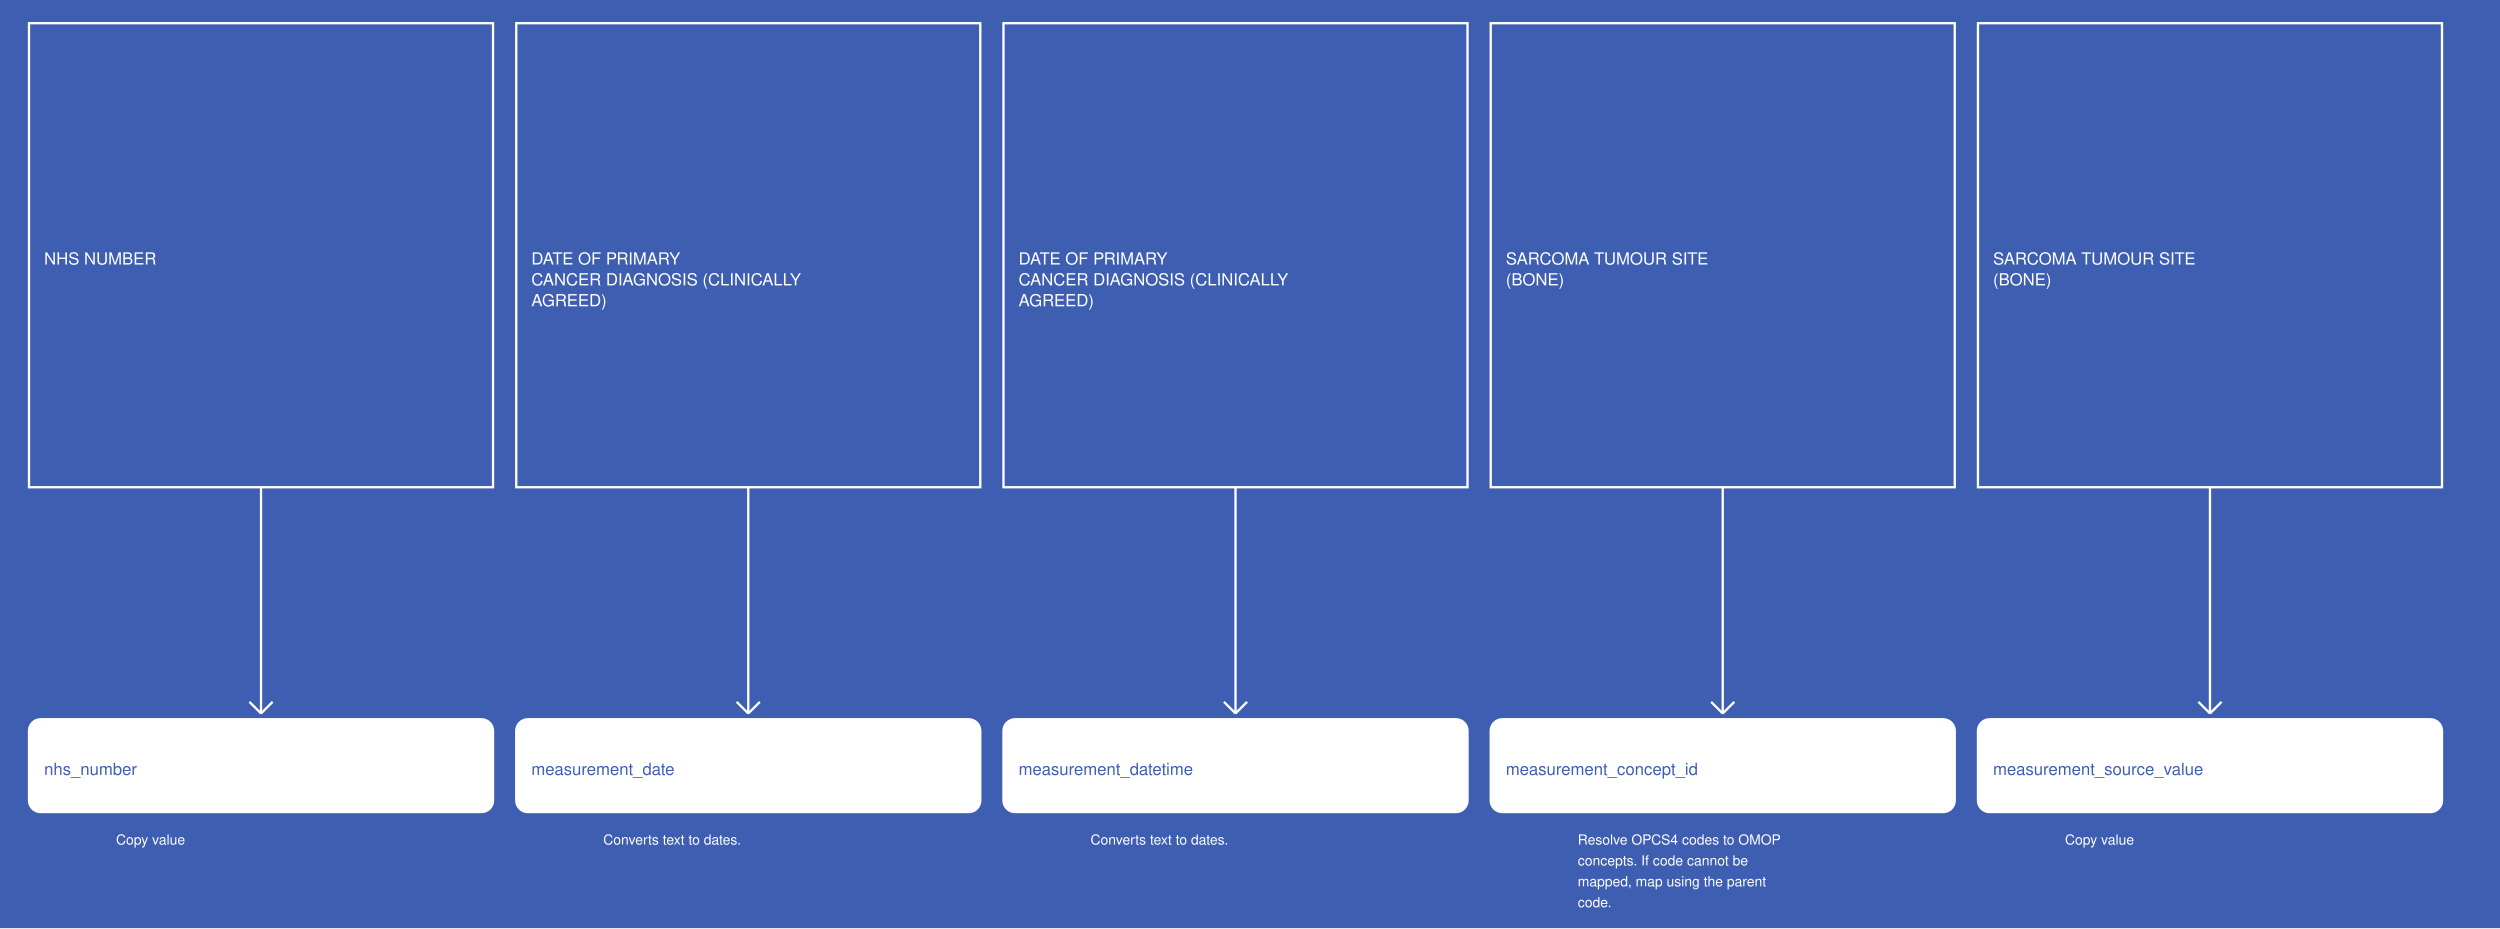
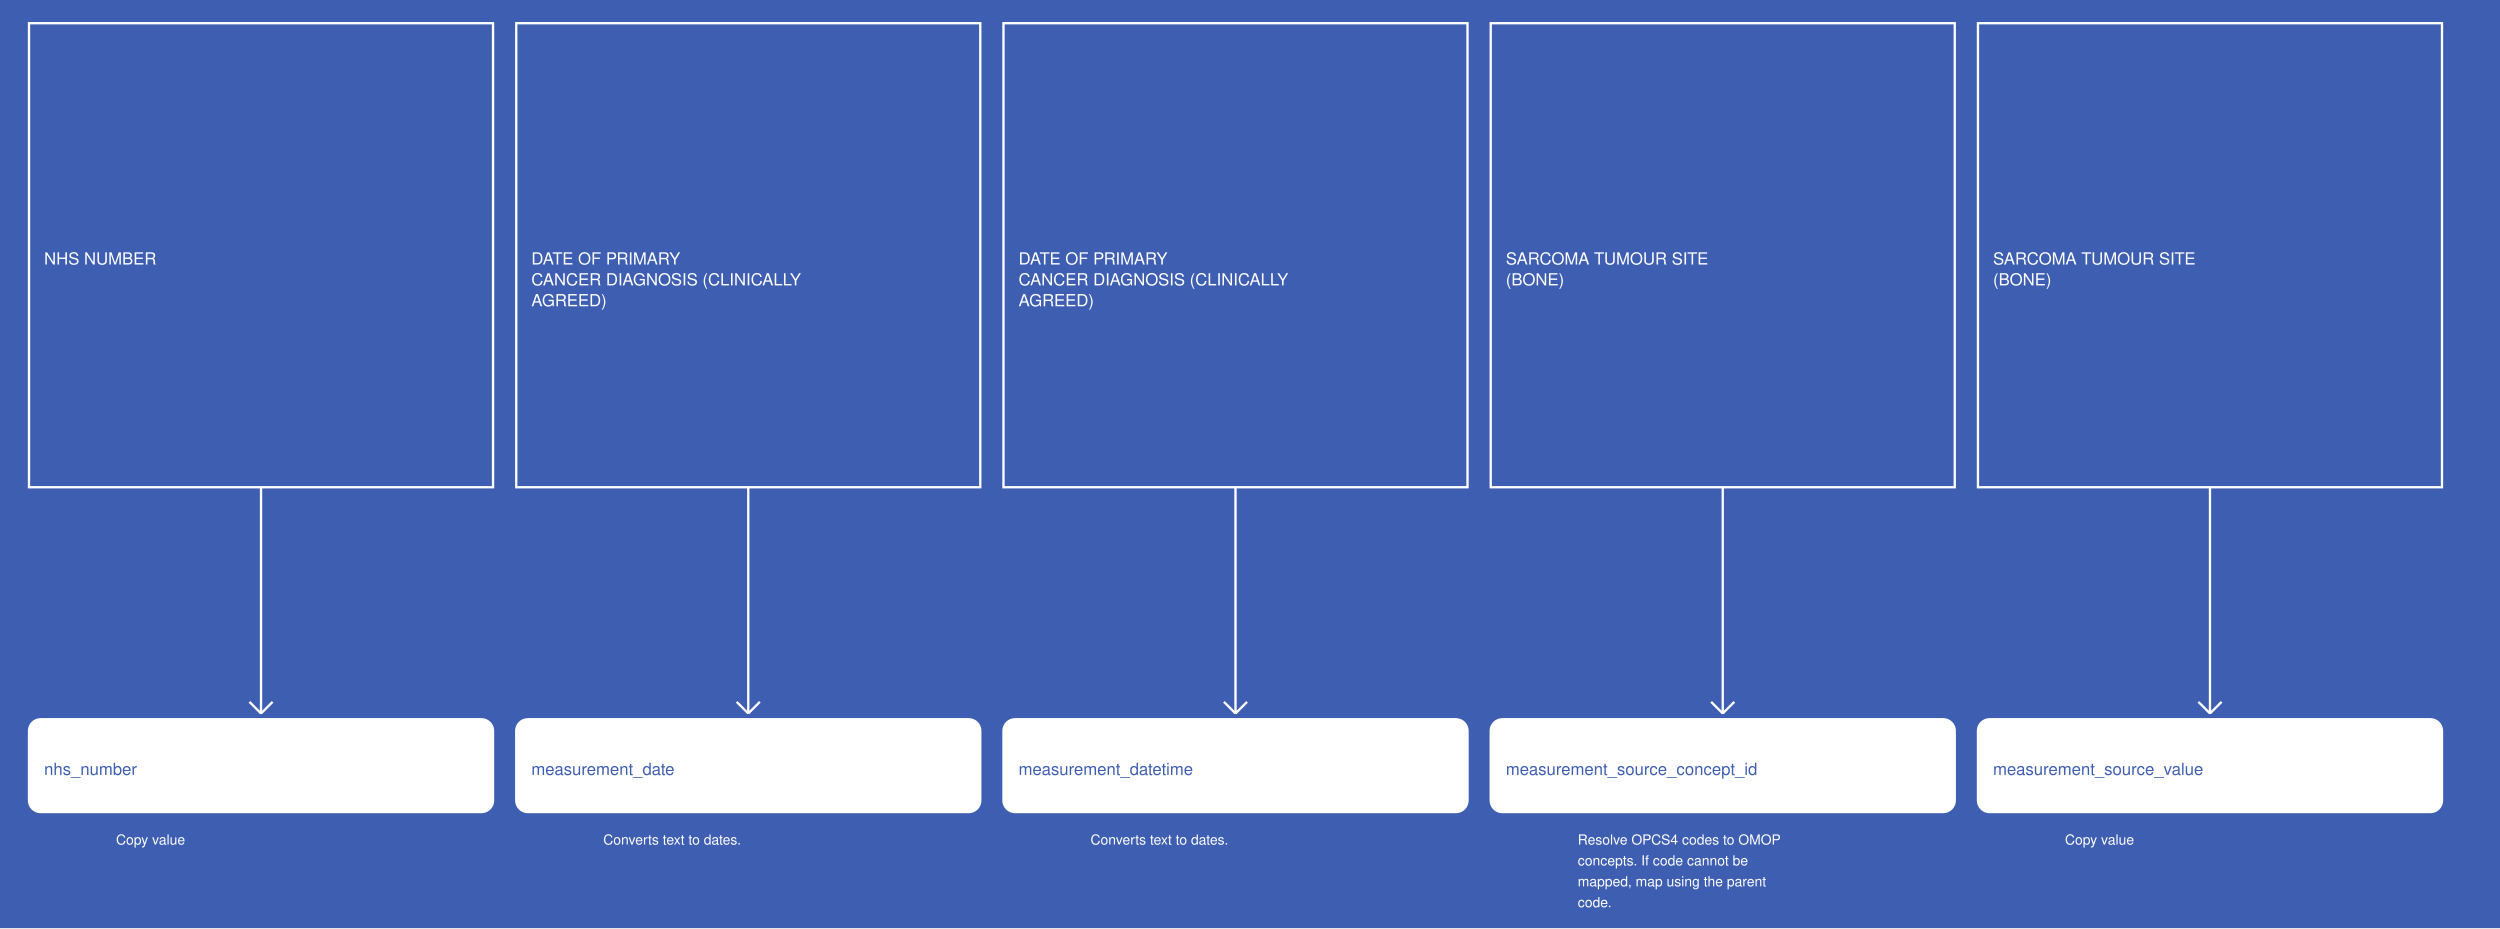
<svg xmlns="http://www.w3.org/2000/svg" width="2155" height="800">
  <rect width="100%" height="100%" fill="#3E5EB2" />
  <g>
    <rect x="25" y="20" width="400" height="400" fill="#3E5EB2" stroke="white" stroke-width="2" />
    <text x="38" y="228" fill="white" font-family="Helvetica" font-size="1.2em" text-anchor="start">NHS NUMBER</text>
  </g>
  <g>
    <line x1="225" y1="420" x2="225" y2="615" stroke="white" stroke-width="2" />
    <line x1="215" y1="605" x2="225" y2="615" stroke="white" stroke-width="2" />
    <line x1="235" y1="605" x2="225" y2="615" stroke="white" stroke-width="2" />
    <text x="100" y="728" fill="white" font-size="1em" font-family="Helvetica">Copy value</text>
  </g>
  <g>
    <rect x="25" y="620" width="400" height="80" fill="white" stroke="white" stroke-width="2" rx="10" />
    <text x="38" y="668" fill="#3E5EB2" font-family="Helvetica" font-size="1.2em" text-anchor="start">nhs_number</text>
  </g>
  <g>
    <rect x="445" y="20" width="400" height="400" fill="#3E5EB2" stroke="white" stroke-width="2" />
    <text x="458" y="228" fill="white" font-family="Helvetica" font-size="1.2em" text-anchor="start">DATE OF PRIMARY</text>
    <text x="458" y="246" fill="white" font-family="Helvetica" font-size="1.2em" text-anchor="start">CANCER DIAGNOSIS (CLINICALLY</text>
    <text x="458" y="264" fill="white" font-family="Helvetica" font-size="1.2em" text-anchor="start">AGREED)</text>
  </g>
  <g>
    <line x1="645" y1="420" x2="645" y2="615" stroke="white" stroke-width="2" />
    <line x1="635" y1="605" x2="645" y2="615" stroke="white" stroke-width="2" />
    <line x1="655" y1="605" x2="645" y2="615" stroke="white" stroke-width="2" />
    <text x="520" y="728" fill="white" font-size="1em" font-family="Helvetica">Converts text to dates.</text>
  </g>
  <g>
    <rect x="445" y="620" width="400" height="80" fill="white" stroke="white" stroke-width="2" rx="10" />
    <text x="458" y="668" fill="#3E5EB2" font-family="Helvetica" font-size="1.2em" text-anchor="start">measurement_date</text>
  </g>
  <g>
    <rect x="865" y="20" width="400" height="400" fill="#3E5EB2" stroke="white" stroke-width="2" />
    <text x="878" y="228" fill="white" font-family="Helvetica" font-size="1.2em" text-anchor="start">DATE OF PRIMARY</text>
    <text x="878" y="246" fill="white" font-family="Helvetica" font-size="1.2em" text-anchor="start">CANCER DIAGNOSIS (CLINICALLY</text>
    <text x="878" y="264" fill="white" font-family="Helvetica" font-size="1.2em" text-anchor="start">AGREED)</text>
  </g>
  <g>
    <line x1="1065" y1="420" x2="1065" y2="615" stroke="white" stroke-width="2" />
    <line x1="1055" y1="605" x2="1065" y2="615" stroke="white" stroke-width="2" />
    <line x1="1075" y1="605" x2="1065" y2="615" stroke="white" stroke-width="2" />
    <text x="940" y="728" fill="white" font-size="1em" font-family="Helvetica">Converts text to dates.</text>
  </g>
  <g>
    <rect x="865" y="620" width="400" height="80" fill="white" stroke="white" stroke-width="2" rx="10" />
    <text x="878" y="668" fill="#3E5EB2" font-family="Helvetica" font-size="1.2em" text-anchor="start">measurement_datetime</text>
  </g>
  <g>
    <rect x="1285" y="20" width="400" height="400" fill="#3E5EB2" stroke="white" stroke-width="2" />
    <text x="1298" y="228" fill="white" font-family="Helvetica" font-size="1.2em" text-anchor="start">SARCOMA TUMOUR SITE</text>
    <text x="1298" y="246" fill="white" font-family="Helvetica" font-size="1.2em" text-anchor="start">(BONE)</text>
  </g>
  <g>
    <line x1="1485" y1="420" x2="1485" y2="615" stroke="white" stroke-width="2" />
    <line x1="1475" y1="605" x2="1485" y2="615" stroke="white" stroke-width="2" />
    <line x1="1495" y1="605" x2="1485" y2="615" stroke="white" stroke-width="2" />
    <text x="1360" y="728" fill="white" font-size="1em" font-family="Helvetica">Resolve OPCS4 codes to OMOP</text>
    <text x="1360" y="746" fill="white" font-size="1em" font-family="Helvetica">concepts. If code cannot be</text>
    <text x="1360" y="764" fill="white" font-size="1em" font-family="Helvetica">mapped, map using the parent</text>
    <text x="1360" y="782" fill="white" font-size="1em" font-family="Helvetica">code.</text>
  </g>
  <g>
    <rect x="1285" y="620" width="400" height="80" fill="white" stroke="white" stroke-width="2" rx="10" />
-     <text x="1298" y="668" fill="#3E5EB2" font-family="Helvetica" font-size="1.2em" text-anchor="start">measurement_concept_id</text>
+     <text x="1298" y="668" fill="#3E5EB2" font-family="Helvetica" font-size="1.2em" text-anchor="start">measurement_source_concept_id</text>
  </g>
  <g>
    <rect x="1705" y="20" width="400" height="400" fill="#3E5EB2" stroke="white" stroke-width="2" />
    <text x="1718" y="228" fill="white" font-family="Helvetica" font-size="1.2em" text-anchor="start">SARCOMA TUMOUR SITE</text>
    <text x="1718" y="246" fill="white" font-family="Helvetica" font-size="1.2em" text-anchor="start">(BONE)</text>
  </g>
  <g>
    <line x1="1905" y1="420" x2="1905" y2="615" stroke="white" stroke-width="2" />
    <line x1="1895" y1="605" x2="1905" y2="615" stroke="white" stroke-width="2" />
    <line x1="1915" y1="605" x2="1905" y2="615" stroke="white" stroke-width="2" />
    <text x="1780" y="728" fill="white" font-size="1em" font-family="Helvetica">Copy value</text>
  </g>
  <g>
    <rect x="1705" y="620" width="400" height="80" fill="white" stroke="white" stroke-width="2" rx="10" />
    <text x="1718" y="668" fill="#3E5EB2" font-family="Helvetica" font-size="1.2em" text-anchor="start">measurement_source_value</text>
  </g>
</svg>
